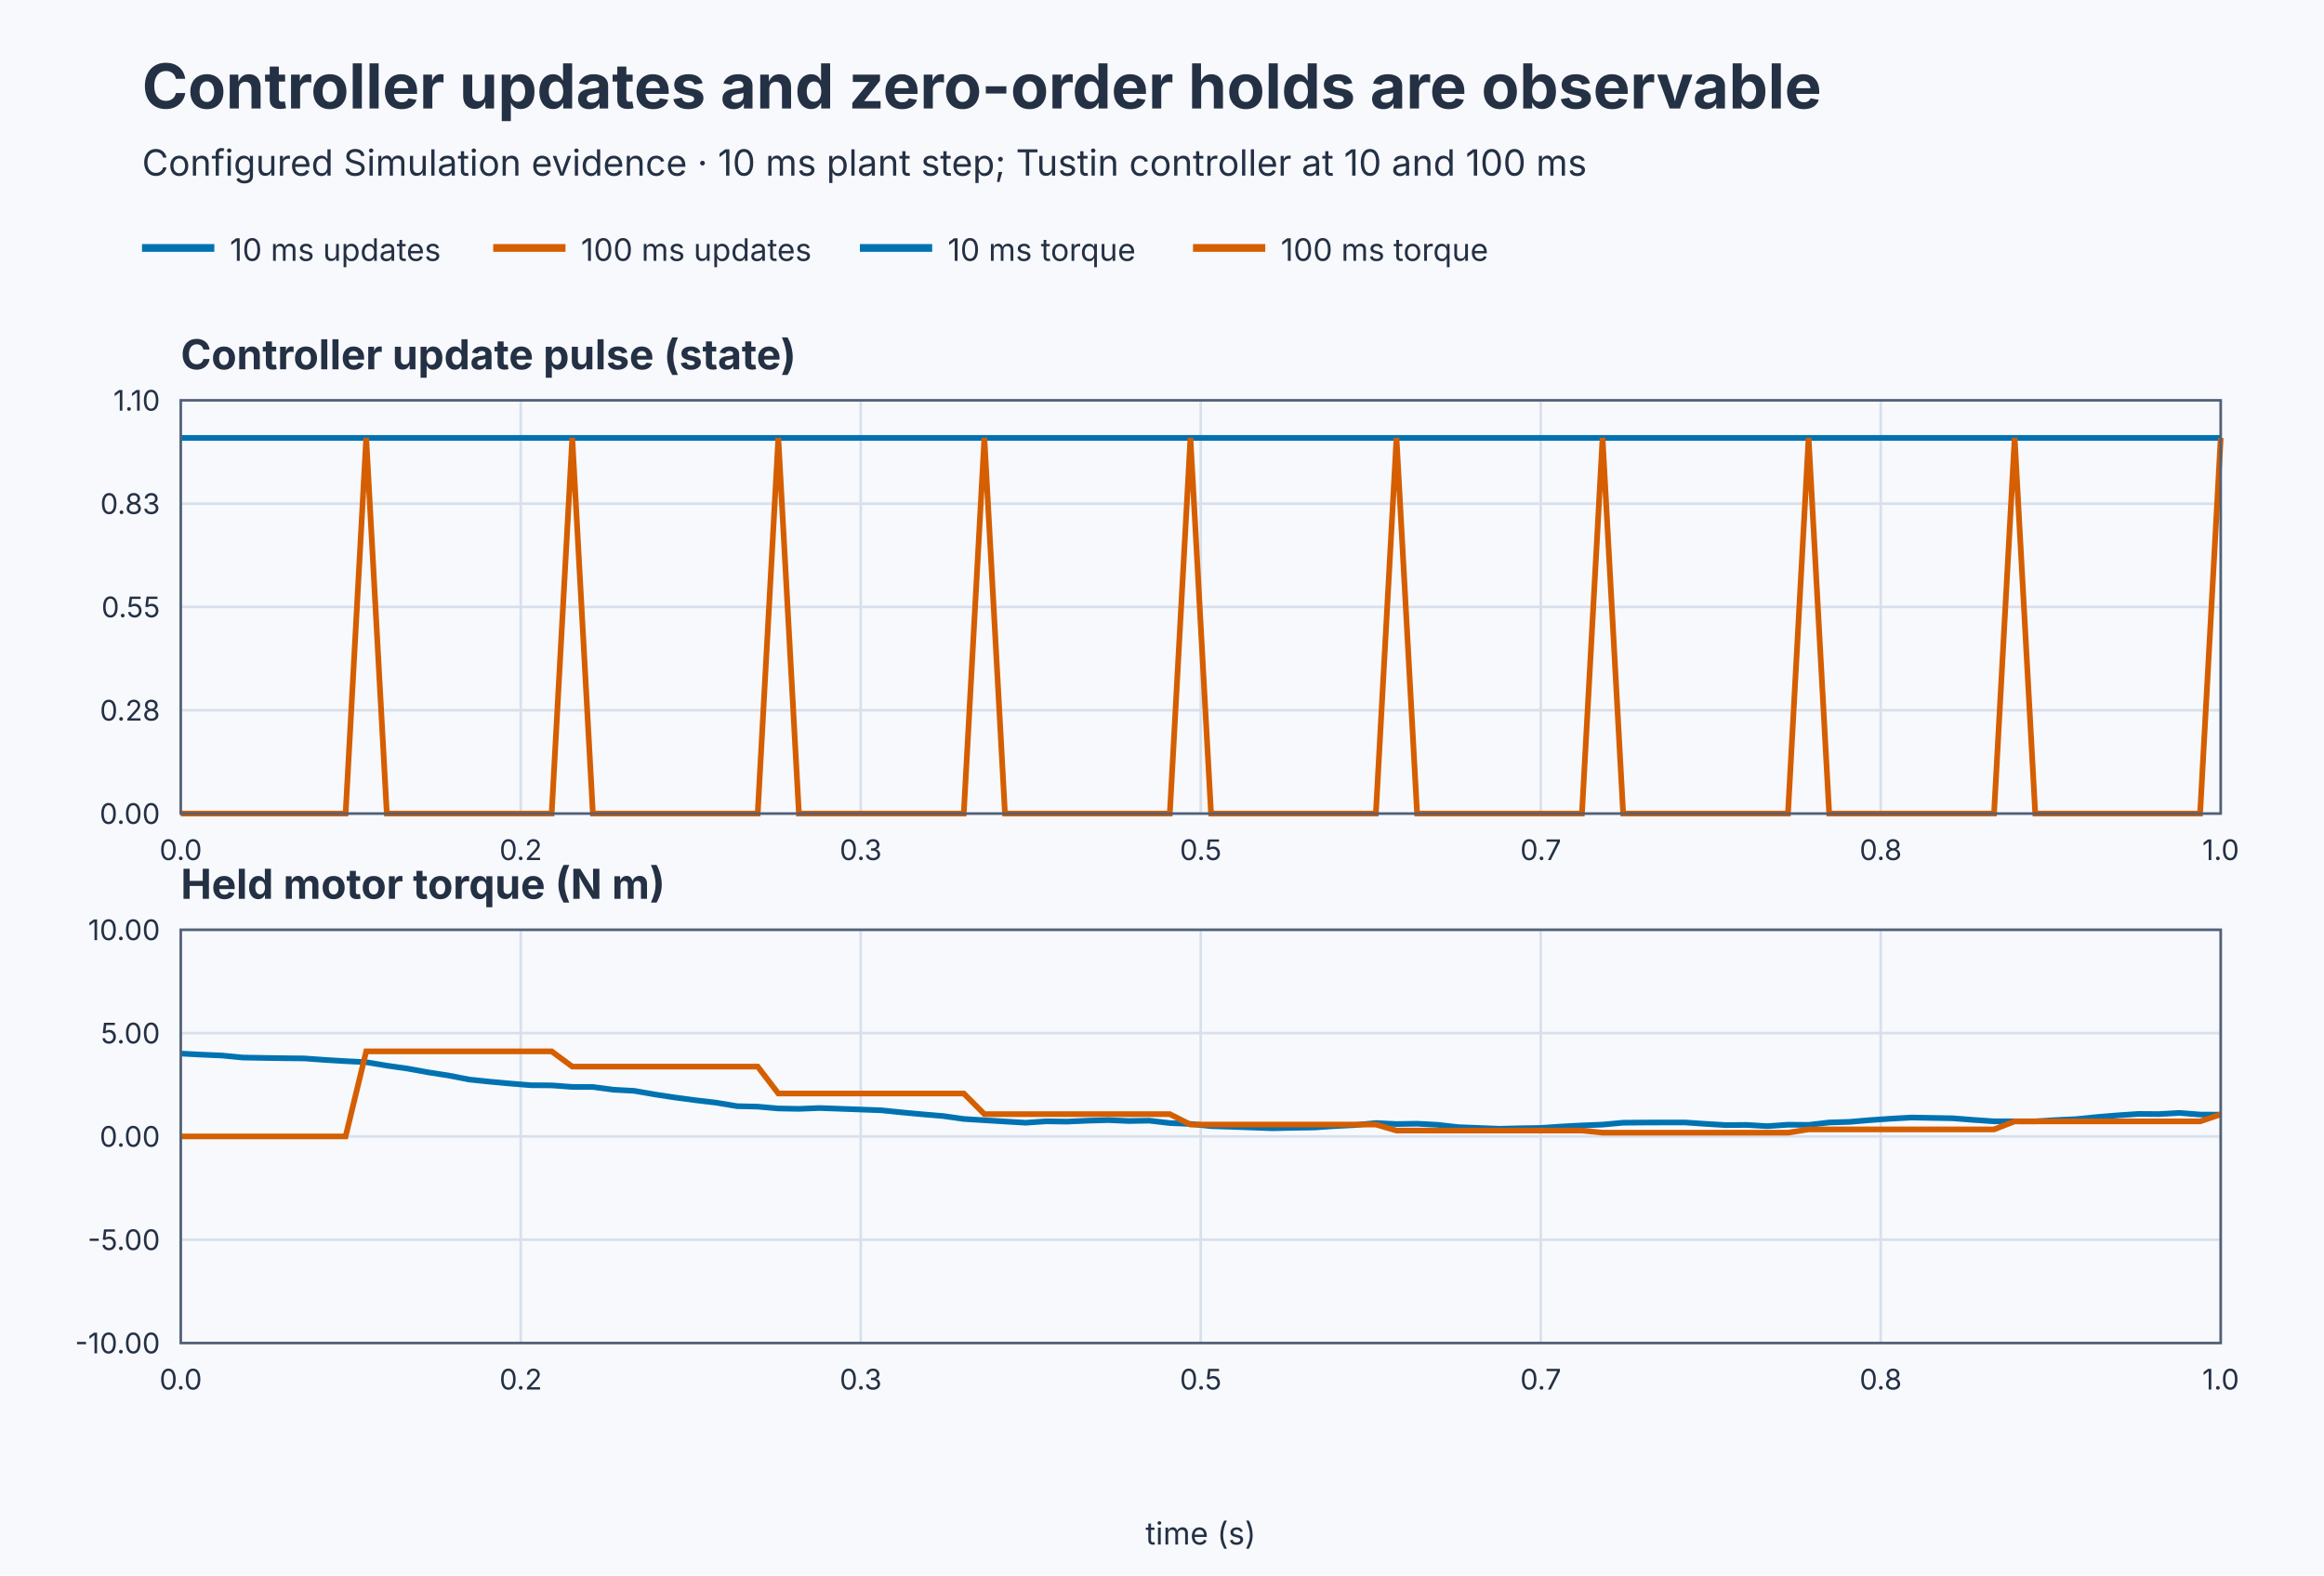
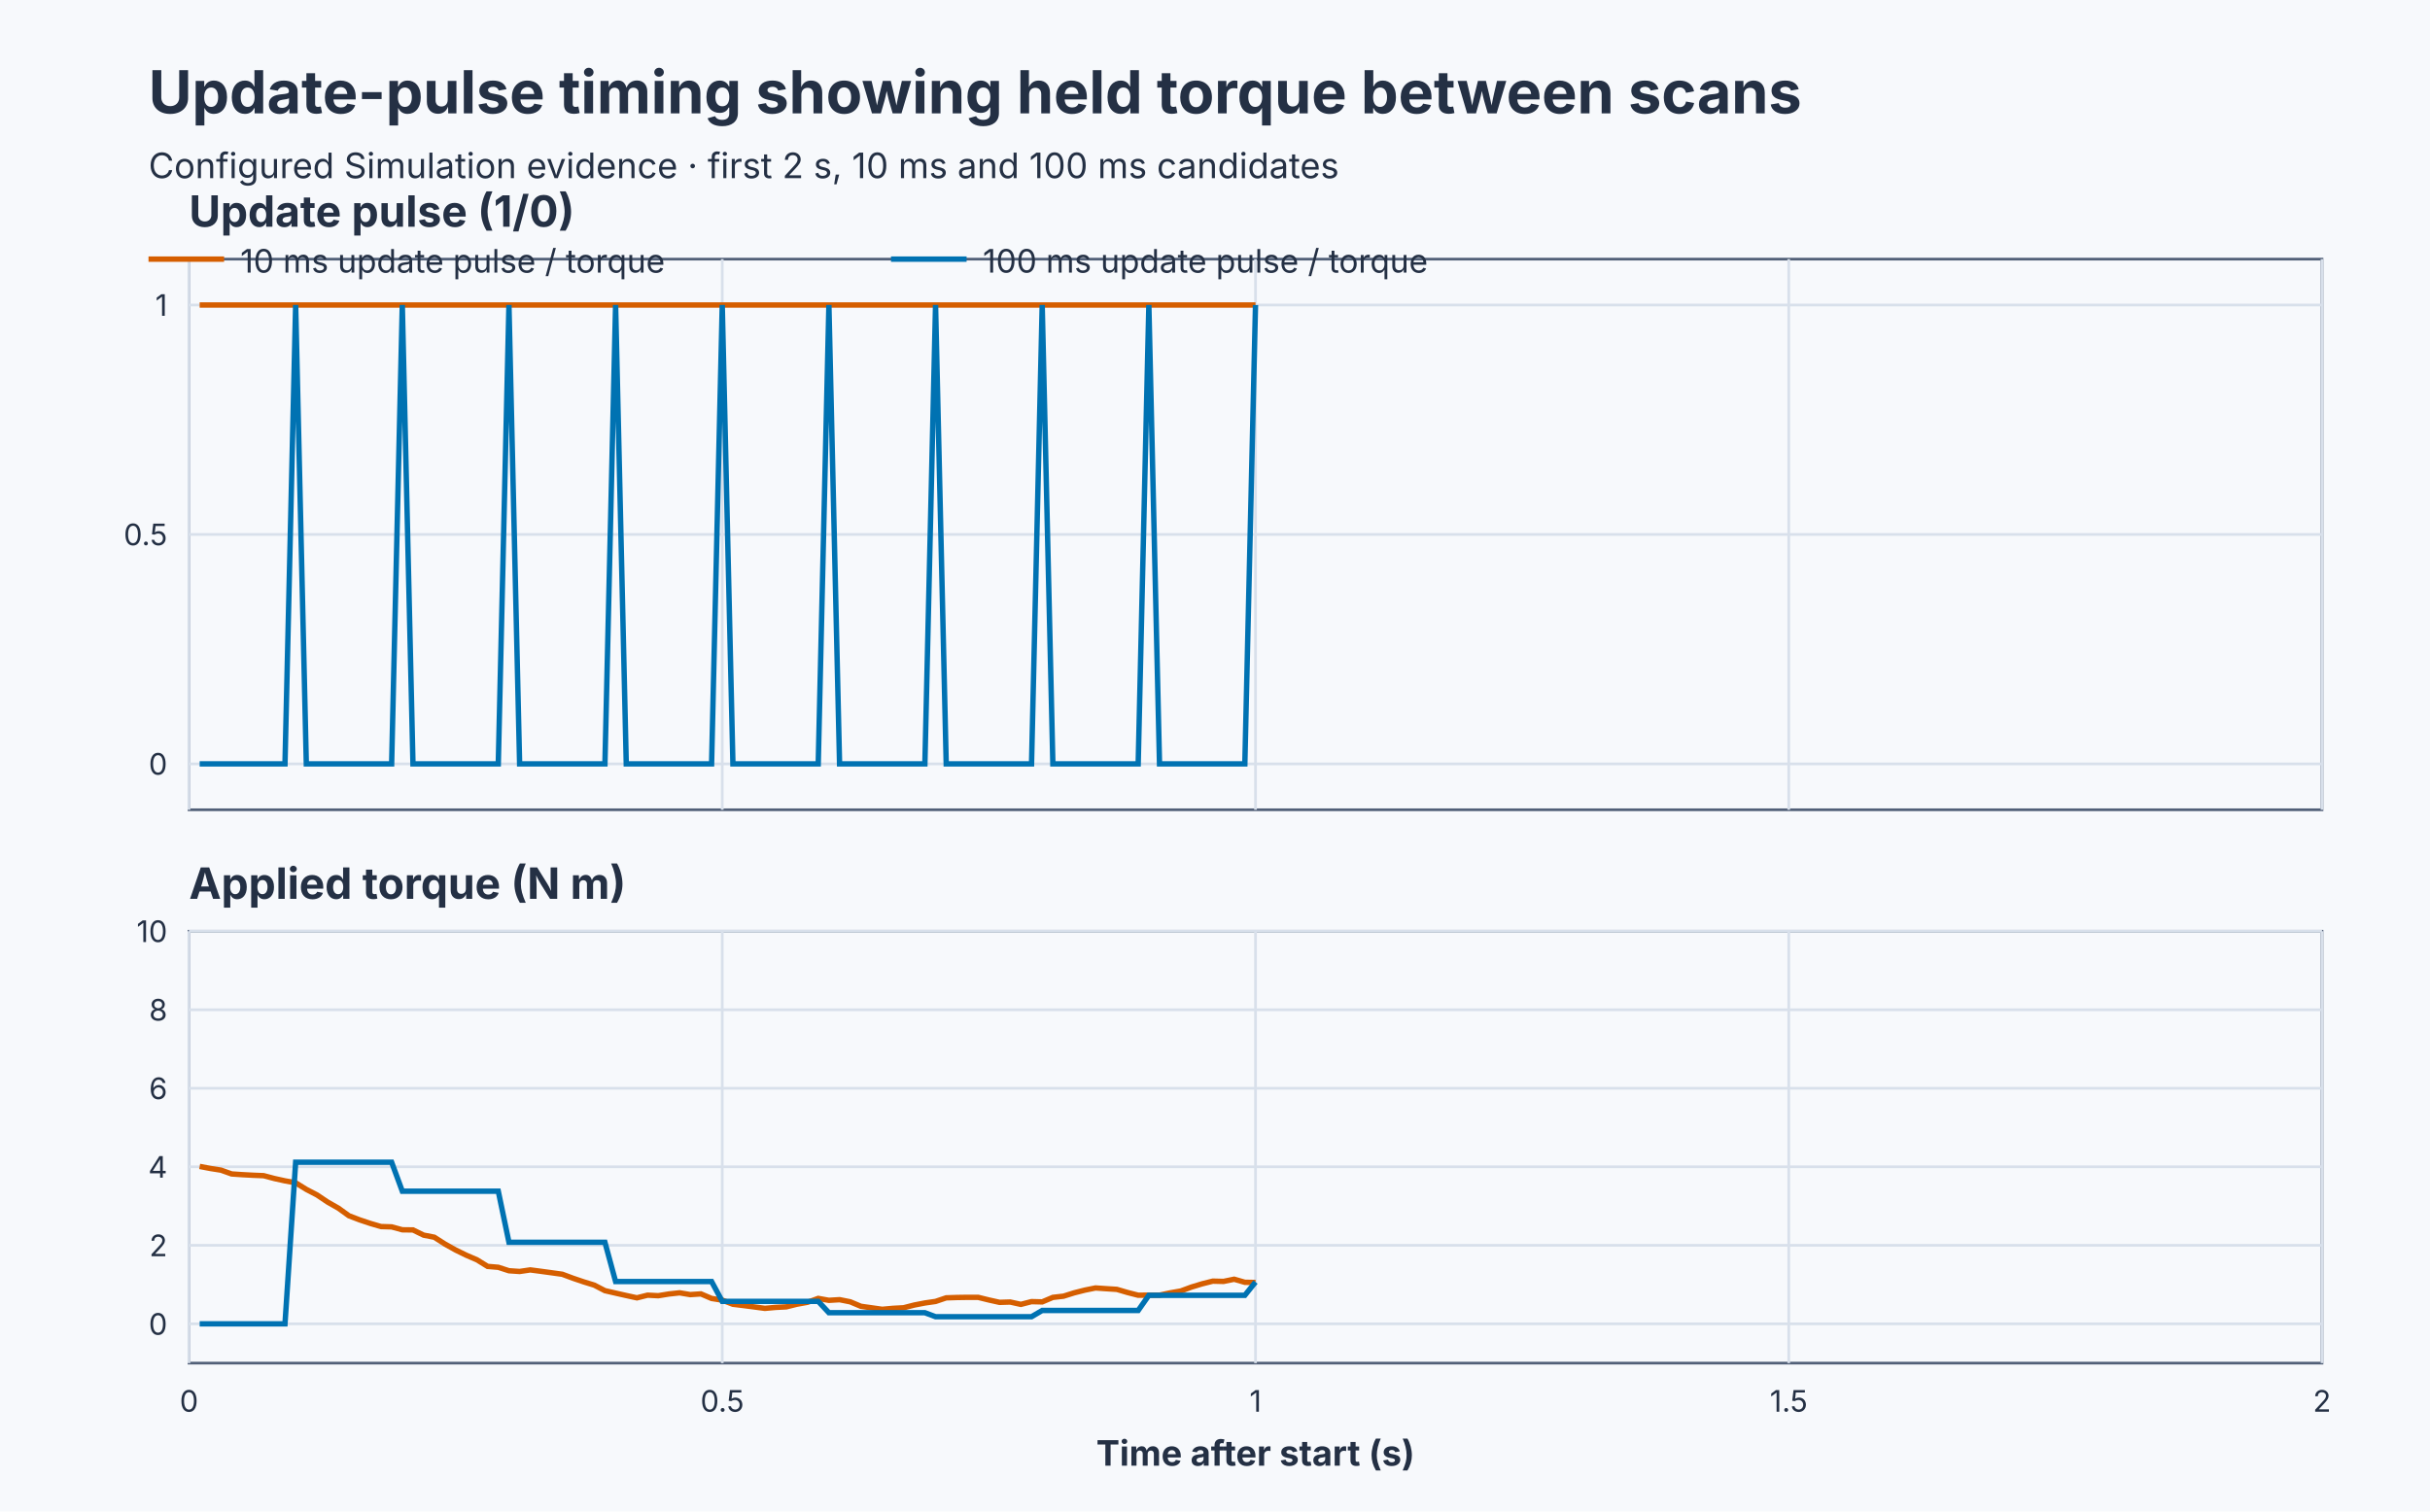
- <svg xmlns="http://www.w3.org/2000/svg" role="img" aria-labelledby="title desc" viewBox="0 0 900 610">
-   <rect width="900" height="610" fill="#f7f9fc" />
-   <style>text{font-family:system-ui,-apple-system,sans-serif;fill:#243044} .axis{stroke:#526078;stroke-width:1} .grid{stroke:#d8e0eb;stroke-width:1} .marker{stroke:#b43c32;stroke-width:1.5;stroke-dasharray:4 4}</style>
-   <text x="55" y="42" font-size="24" font-weight="700">Controller updates and zero-order holds are observable</text>
-   <text x="55" y="68" font-size="14">Configured Simulation evidence · 10 ms plant step; Tustin controller at 10 and 100 ms</text>
-   <line x1="55" y1="96" x2="83" y2="96" stroke="#0072b2" stroke-width="3" />
-   <text x="89" y="101" font-size="12">10 ms updates</text>
-   <line x1="191" y1="96" x2="219" y2="96" stroke="#d55e00" stroke-width="3" />
-   <text x="225" y="101" font-size="12">100 ms updates</text>
-   <line x1="333" y1="96" x2="361" y2="96" stroke="#0072b2" stroke-width="3" />
-   <text x="367" y="101" font-size="12">10 ms torque</text>
-   <line x1="462" y1="96" x2="490" y2="96" stroke="#d55e00" stroke-width="3" />
-   <text x="496" y="101" font-size="12">100 ms torque</text>
-   <text x="70" y="143" font-size="16" font-weight="700">Controller update pulse (state)</text>
-   <line class="grid" x1="70" y1="155.00" x2="860" y2="155.00" />
-   <text x="62" y="159.00" text-anchor="end" font-size="11">1.10</text>
-   <line class="grid" x1="70" y1="195.00" x2="860" y2="195.00" />
-   <text x="62" y="199.00" text-anchor="end" font-size="11">0.83</text>
-   <line class="grid" x1="70" y1="235.00" x2="860" y2="235.00" />
-   <text x="62" y="239.00" text-anchor="end" font-size="11">0.55</text>
-   <line class="grid" x1="70" y1="275.00" x2="860" y2="275.00" />
-   <text x="62" y="279.00" text-anchor="end" font-size="11">0.28</text>
-   <line class="grid" x1="70" y1="315.00" x2="860" y2="315.00" />
-   <text x="62" y="319.00" text-anchor="end" font-size="11">0.00</text>
-   <line class="grid" x1="70.00" y1="155" x2="70.00" y2="315" />
-   <text x="70.00" y="333" text-anchor="middle" font-size="11">0.0</text>
-   <line class="grid" x1="201.67" y1="155" x2="201.67" y2="315" />
-   <text x="201.67" y="333" text-anchor="middle" font-size="11">0.2</text>
-   <line class="grid" x1="333.33" y1="155" x2="333.33" y2="315" />
-   <text x="333.33" y="333" text-anchor="middle" font-size="11">0.3</text>
-   <line class="grid" x1="465.00" y1="155" x2="465.00" y2="315" />
-   <text x="465.00" y="333" text-anchor="middle" font-size="11">0.5</text>
-   <line class="grid" x1="596.67" y1="155" x2="596.67" y2="315" />
-   <text x="596.67" y="333" text-anchor="middle" font-size="11">0.7</text>
-   <line class="grid" x1="728.33" y1="155" x2="728.33" y2="315" />
-   <text x="728.33" y="333" text-anchor="middle" font-size="11">0.8</text>
-   <line class="grid" x1="860.00" y1="155" x2="860.00" y2="315" />
-   <text x="860.00" y="333" text-anchor="middle" font-size="11">1.0</text>
-   <polyline fill="none" stroke="#0072b2" stroke-width="2.2" points="70.00,169.55 77.98,169.55 85.96,169.55 93.94,169.55 101.92,169.55 109.90,169.55 117.88,169.55 125.86,169.55 133.84,169.55 141.82,169.55 149.80,169.55 157.78,169.55 165.76,169.55 173.74,169.55 181.72,169.55 189.70,169.55 197.68,169.55 205.66,169.55 213.64,169.55 221.62,169.55 229.60,169.55 237.58,169.55 245.56,169.55 253.54,169.55 261.52,169.55 269.49,169.55 277.47,169.55 285.45,169.55 293.43,169.55 301.41,169.55 309.39,169.55 317.37,169.55 325.35,169.55 333.33,169.55 341.31,169.55 349.29,169.55 357.27,169.55 365.25,169.55 373.23,169.55 381.21,169.55 389.19,169.55 397.17,169.55 405.15,169.55 413.13,169.55 421.11,169.55 429.09,169.55 437.07,169.55 445.05,169.55 453.03,169.55 461.01,169.55 468.99,169.55 476.97,169.55 484.95,169.55 492.93,169.55 500.91,169.55 508.89,169.55 516.87,169.55 524.85,169.55 532.83,169.55 540.81,169.55 548.79,169.55 556.77,169.55 564.75,169.55 572.73,169.55 580.71,169.55 588.69,169.55 596.67,169.55 604.65,169.55 612.63,169.55 620.61,169.55 628.59,169.55 636.57,169.55 644.55,169.55 652.53,169.55 660.51,169.55 668.48,169.55 676.46,169.55 684.44,169.55 692.42,169.55 700.40,169.55 708.38,169.55 716.36,169.55 724.34,169.55 732.32,169.55 740.30,169.55 748.28,169.55 756.26,169.55 764.24,169.55 772.22,169.55 780.20,169.55 788.18,169.55 796.16,169.55 804.14,169.55 812.12,169.55 820.10,169.55 828.08,169.55 836.06,169.55 844.04,169.55 852.02,169.55 860.00,169.55" />
-   <polyline fill="none" stroke="#d55e00" stroke-width="2.2" points="70.00,315.00 77.98,315.00 85.96,315.00 93.94,315.00 101.92,315.00 109.90,315.00 117.88,315.00 125.86,315.00 133.84,315.00 141.82,169.55 149.80,315.00 157.78,315.00 165.76,315.00 173.74,315.00 181.72,315.00 189.70,315.00 197.68,315.00 205.66,315.00 213.64,315.00 221.62,169.55 229.60,315.00 237.58,315.00 245.56,315.00 253.54,315.00 261.52,315.00 269.49,315.00 277.47,315.00 285.45,315.00 293.43,315.00 301.41,169.55 309.39,315.00 317.37,315.00 325.35,315.00 333.33,315.00 341.31,315.00 349.29,315.00 357.27,315.00 365.25,315.00 373.23,315.00 381.21,169.55 389.19,315.00 397.17,315.00 405.15,315.00 413.13,315.00 421.11,315.00 429.09,315.00 437.07,315.00 445.05,315.00 453.03,315.00 461.01,169.55 468.99,315.00 476.97,315.00 484.95,315.00 492.93,315.00 500.91,315.00 508.89,315.00 516.87,315.00 524.85,315.00 532.83,315.00 540.81,169.55 548.79,315.00 556.77,315.00 564.75,315.00 572.73,315.00 580.71,315.00 588.69,315.00 596.67,315.00 604.65,315.00 612.63,315.00 620.61,169.55 628.59,315.00 636.57,315.00 644.55,315.00 652.53,315.00 660.51,315.00 668.48,315.00 676.46,315.00 684.44,315.00 692.42,315.00 700.40,169.55 708.38,315.00 716.36,315.00 724.34,315.00 732.32,315.00 740.30,315.00 748.28,315.00 756.26,315.00 764.24,315.00 772.22,315.00 780.20,169.55 788.18,315.00 796.16,315.00 804.14,315.00 812.12,315.00 820.10,315.00 828.08,315.00 836.06,315.00 844.04,315.00 852.02,315.00 860.00,169.55" />
-   <rect class="axis" x="70" y="155" width="790" height="160" fill="none" />
-   <text x="70" y="348" font-size="16" font-weight="700">Held motor torque (N m)</text>
-   <line class="grid" x1="70" y1="360.00" x2="860" y2="360.00" />
-   <text x="62" y="364.00" text-anchor="end" font-size="11">10.00</text>
-   <line class="grid" x1="70" y1="400.00" x2="860" y2="400.00" />
-   <text x="62" y="404.00" text-anchor="end" font-size="11">5.00</text>
-   <line class="grid" x1="70" y1="440.00" x2="860" y2="440.00" />
-   <text x="62" y="444.00" text-anchor="end" font-size="11">0.00</text>
-   <line class="grid" x1="70" y1="480.00" x2="860" y2="480.00" />
-   <text x="62" y="484.00" text-anchor="end" font-size="11">-5.00</text>
-   <line class="grid" x1="70" y1="520.00" x2="860" y2="520.00" />
-   <text x="62" y="524.00" text-anchor="end" font-size="11">-10.00</text>
-   <line class="grid" x1="70.00" y1="360" x2="70.00" y2="520" />
-   <text x="70.00" y="538" text-anchor="middle" font-size="11">0.0</text>
-   <line class="grid" x1="201.67" y1="360" x2="201.67" y2="520" />
-   <text x="201.67" y="538" text-anchor="middle" font-size="11">0.2</text>
-   <line class="grid" x1="333.33" y1="360" x2="333.33" y2="520" />
-   <text x="333.33" y="538" text-anchor="middle" font-size="11">0.3</text>
-   <line class="grid" x1="465.00" y1="360" x2="465.00" y2="520" />
-   <text x="465.00" y="538" text-anchor="middle" font-size="11">0.5</text>
-   <line class="grid" x1="596.67" y1="360" x2="596.67" y2="520" />
-   <text x="596.67" y="538" text-anchor="middle" font-size="11">0.7</text>
-   <line class="grid" x1="728.33" y1="360" x2="728.33" y2="520" />
-   <text x="728.33" y="538" text-anchor="middle" font-size="11">0.8</text>
-   <line class="grid" x1="860.00" y1="360" x2="860.00" y2="520" />
-   <text x="860.00" y="538" text-anchor="middle" font-size="11">1.0</text>
-   <polyline fill="none" stroke="#0072b2" stroke-width="2.2" points="70.00,407.92 77.98,408.34 85.96,408.68 93.94,409.46 101.92,409.60 109.90,409.72 117.88,409.81 125.86,410.38 133.84,410.86 141.82,411.26 149.80,412.60 157.78,413.73 165.76,415.18 173.74,416.42 181.72,417.98 189.70,418.81 197.68,419.54 205.66,420.18 213.64,420.24 221.62,420.83 229.60,420.86 237.58,421.92 245.56,422.35 253.54,423.74 261.52,424.95 269.49,426.01 277.47,426.95 285.45,428.29 293.43,428.47 301.41,429.18 309.39,429.33 317.37,429.01 325.35,429.30 333.33,429.59 341.31,429.89 349.29,430.70 357.27,431.44 365.25,432.11 373.23,433.24 381.21,433.74 389.19,434.23 397.17,434.70 405.15,434.16 413.13,434.27 421.11,433.92 429.09,433.68 437.07,434.04 445.05,433.90 453.03,434.83 461.01,435.17 468.99,436.01 476.97,436.27 484.95,436.55 492.93,436.84 500.91,436.65 508.89,436.54 516.87,436.00 524.85,435.60 532.83,434.82 540.81,435.21 548.79,435.08 556.77,435.51 564.75,436.42 572.73,436.73 580.71,437.04 588.69,436.84 596.67,436.72 604.65,436.17 612.63,435.75 620.61,435.43 628.59,434.70 636.57,434.63 644.55,434.60 652.53,434.60 660.51,435.14 668.48,435.62 676.46,435.55 684.44,436.03 692.42,435.47 700.40,435.53 708.38,434.61 716.36,434.36 724.34,433.68 732.32,433.13 740.30,432.69 748.28,432.84 756.26,432.98 764.24,433.61 772.22,434.16 780.20,434.15 788.18,434.16 796.16,433.68 804.14,433.30 812.12,432.50 820.10,431.84 828.08,431.30 836.06,431.35 844.04,430.90 852.02,431.53 860.00,431.57" />
-   <polyline fill="none" stroke="#d55e00" stroke-width="2.2" points="70.00,440.00 77.98,440.00 85.96,440.00 93.94,440.00 101.92,440.00 109.90,440.00 117.88,440.00 125.86,440.00 133.84,440.00 141.82,407.07 149.80,407.07 157.78,407.07 165.76,407.07 173.74,407.07 181.72,407.07 189.70,407.07 197.68,407.07 205.66,407.07 213.64,407.07 221.62,412.97 229.60,412.97 237.58,412.97 245.56,412.97 253.54,412.97 261.52,412.97 269.49,412.97 277.47,412.97 285.45,412.97 293.43,412.97 301.41,423.38 309.39,423.38 317.37,423.38 325.35,423.38 333.33,423.38 341.31,423.38 349.29,423.38 357.27,423.38 365.25,423.38 373.23,423.38 381.21,431.38 389.19,431.38 397.17,431.38 405.15,431.38 413.13,431.38 421.11,431.38 429.09,431.38 437.07,431.38 445.05,431.38 453.03,431.38 461.01,435.41 468.99,435.41 476.97,435.41 484.95,435.41 492.93,435.41 500.91,435.41 508.89,435.41 516.87,435.41 524.85,435.41 532.83,435.41 540.81,437.73 548.79,437.73 556.77,437.73 564.75,437.73 572.73,437.73 580.71,437.73 588.69,437.73 596.67,437.73 604.65,437.73 612.63,437.73 620.61,438.55 628.59,438.55 636.57,438.55 644.55,438.55 652.53,438.55 660.51,438.55 668.48,438.55 676.46,438.55 684.44,438.55 692.42,438.55 700.40,437.28 708.38,437.28 716.36,437.28 724.34,437.28 732.32,437.28 740.30,437.28 748.28,437.28 756.26,437.28 764.24,437.28 772.22,437.28 780.20,434.18 788.18,434.18 796.16,434.18 804.14,434.18 812.12,434.18 820.10,434.18 828.08,434.18 836.06,434.18 844.04,434.18 852.02,434.18 860.00,431.48" />
-   <rect class="axis" x="70" y="360" width="790" height="160" fill="none" />
-   <text x="465" y="598" text-anchor="middle" font-size="12">time (s)</text>
+ <svg xmlns="http://www.w3.org/2000/svg" role="img" aria-labelledby="title desc" viewBox="0 0 900 560">
+   <rect width="900" height="560" fill="#f7f9fc" />
+   <style>text{font-family:system-ui,-apple-system,sans-serif;fill:#243044} .axis{stroke:#526078;stroke-width:1} .grid{stroke:#d8e0eb;stroke-width:1}</style>
+   <text x="55" y="42" font-size="22" font-weight="700">Update-pulse timing showing held torque between scans</text>
+   <text x="55" y="66" font-size="13">Configured Simulation evidence · first 2 s, 10 ms and 100 ms candidates</text>
+   <rect class="axis" x="70.0" y="96.0" width="790.0" height="204.0" fill="none" />
+   <rect class="axis" x="70.0" y="345.0" width="790.0" height="160.0" fill="none" />
+   <text x="70.0" y="84.0" font-size="16" font-weight="700">Update pulse (1/0)</text>
+   <text x="70.0" y="333.0" font-size="16" font-weight="700">Applied torque (N m)</text>
+   <text x="465.0" y="543.0" text-anchor="middle" font-size="13" font-weight="700">Time after start (s)</text>
+   <line class="grid" x1="70.0" y1="283.00" x2="860.0" y2="283.00" />
+   <text x="62.0" y="287.0" text-anchor="end" font-size="11">0</text>
+   <line class="grid" x1="70.0" y1="198.00" x2="860.0" y2="198.00" />
+   <text x="62.0" y="202.0" text-anchor="end" font-size="11">0.5</text>
+   <line class="grid" x1="70.0" y1="113.00" x2="860.0" y2="113.00" />
+   <text x="62.0" y="117.0" text-anchor="end" font-size="11">1</text>
+   <line class="grid" x1="70.0" y1="490.45" x2="860.0" y2="490.45" />
+   <text x="62.0" y="494.5" text-anchor="end" font-size="11">0</text>
+   <line class="grid" x1="70.0" y1="461.36" x2="860.0" y2="461.36" />
+   <text x="62.0" y="465.4" text-anchor="end" font-size="11">2</text>
+   <line class="grid" x1="70.0" y1="432.27" x2="860.0" y2="432.27" />
+   <text x="62.0" y="436.3" text-anchor="end" font-size="11">4</text>
+   <line class="grid" x1="70.0" y1="403.18" x2="860.0" y2="403.18" />
+   <text x="62.0" y="407.2" text-anchor="end" font-size="11">6</text>
+   <line class="grid" x1="70.0" y1="374.09" x2="860.0" y2="374.09" />
+   <text x="62.0" y="378.1" text-anchor="end" font-size="11">8</text>
+   <line class="grid" x1="70.0" y1="345.00" x2="860.0" y2="345.00" />
+   <text x="62.0" y="349.0" text-anchor="end" font-size="11">10</text>
+   <line class="grid" x1="70.00" y1="96.0" x2="70.00" y2="300.0" />
+   <line class="grid" x1="70.00" y1="345.0" x2="70.00" y2="505.0" />
+   <text x="70.00" y="523.0" text-anchor="middle" font-size="11">0</text>
+   <line class="grid" x1="267.50" y1="96.0" x2="267.50" y2="300.0" />
+   <line class="grid" x1="267.50" y1="345.0" x2="267.50" y2="505.0" />
+   <text x="267.50" y="523.0" text-anchor="middle" font-size="11">0.5</text>
+   <line class="grid" x1="465.00" y1="96.0" x2="465.00" y2="300.0" />
+   <line class="grid" x1="465.00" y1="345.0" x2="465.00" y2="505.0" />
+   <text x="465.00" y="523.0" text-anchor="middle" font-size="11">1</text>
+   <line class="grid" x1="662.50" y1="96.0" x2="662.50" y2="300.0" />
+   <line class="grid" x1="662.50" y1="345.0" x2="662.50" y2="505.0" />
+   <text x="662.50" y="523.0" text-anchor="middle" font-size="11">1.5</text>
+   <line class="grid" x1="860.00" y1="96.0" x2="860.00" y2="300.0" />
+   <line class="grid" x1="860.00" y1="345.0" x2="860.00" y2="505.0" />
+   <text x="860.00" y="523.0" text-anchor="middle" font-size="11">2</text>
+   <polyline fill="none" stroke="#d55e00" stroke-width="2" points="73.95,113.00 77.90,113.00 81.85,113.00 85.80,113.00 89.75,113.00 93.70,113.00 97.65,113.00 101.60,113.00 105.55,113.00 109.50,113.00 113.45,113.00 117.40,113.00 121.35,113.00 125.30,113.00 129.25,113.00 133.20,113.00 137.15,113.00 141.10,113.00 145.05,113.00 149.00,113.00 152.95,113.00 156.90,113.00 160.85,113.00 164.80,113.00 168.75,113.00 172.70,113.00 176.65,113.00 180.60,113.00 184.55,113.00 188.50,113.00 192.45,113.00 196.40,113.00 200.35,113.00 204.30,113.00 208.25,113.00 212.20,113.00 216.15,113.00 220.10,113.00 224.05,113.00 228.00,113.00 231.95,113.00 235.90,113.00 239.85,113.00 243.80,113.00 247.75,113.00 251.70,113.00 255.65,113.00 259.60,113.00 263.55,113.00 267.50,113.00 271.45,113.00 275.40,113.00 279.35,113.00 283.30,113.00 287.25,113.00 291.20,113.00 295.15,113.00 299.10,113.00 303.05,113.00 307.00,113.00 310.95,113.00 314.90,113.00 318.85,113.00 322.80,113.00 326.75,113.00 330.70,113.00 334.65,113.00 338.60,113.00 342.55,113.00 346.50,113.00 350.45,113.00 354.40,113.00 358.35,113.00 362.30,113.00 366.25,113.00 370.20,113.00 374.15,113.00 378.10,113.00 382.05,113.00 386.00,113.00 389.95,113.00 393.90,113.00 397.85,113.00 401.80,113.00 405.75,113.00 409.70,113.00 413.65,113.00 417.60,113.00 421.55,113.00 425.50,113.00 429.45,113.00 433.40,113.00 437.35,113.00 441.30,113.00 445.25,113.00 449.20,113.00 453.15,113.00 457.10,113.00 461.05,113.00 465.00,113.00" />
+   <polyline fill="none" stroke="#0072b2" stroke-width="2" points="73.95,283.00 77.90,283.00 81.85,283.00 85.80,283.00 89.75,283.00 93.70,283.00 97.65,283.00 101.60,283.00 105.55,283.00 109.50,113.00 113.45,283.00 117.40,283.00 121.35,283.00 125.30,283.00 129.25,283.00 133.20,283.00 137.15,283.00 141.10,283.00 145.05,283.00 149.00,113.00 152.95,283.00 156.90,283.00 160.85,283.00 164.80,283.00 168.75,283.00 172.70,283.00 176.65,283.00 180.60,283.00 184.55,283.00 188.50,113.00 192.45,283.00 196.40,283.00 200.35,283.00 204.30,283.00 208.25,283.00 212.20,283.00 216.15,283.00 220.10,283.00 224.05,283.00 228.00,113.00 231.95,283.00 235.90,283.00 239.85,283.00 243.80,283.00 247.75,283.00 251.70,283.00 255.65,283.00 259.60,283.00 263.55,283.00 267.50,113.00 271.45,283.00 275.40,283.00 279.35,283.00 283.30,283.00 287.25,283.00 291.20,283.00 295.15,283.00 299.10,283.00 303.05,283.00 307.00,113.00 310.95,283.00 314.90,283.00 318.85,283.00 322.80,283.00 326.75,283.00 330.70,283.00 334.65,283.00 338.60,283.00 342.55,283.00 346.50,113.00 350.45,283.00 354.40,283.00 358.35,283.00 362.30,283.00 366.25,283.00 370.20,283.00 374.15,283.00 378.10,283.00 382.05,283.00 386.00,113.00 389.95,283.00 393.90,283.00 397.85,283.00 401.80,283.00 405.75,283.00 409.70,283.00 413.65,283.00 417.60,283.00 421.55,283.00 425.50,113.00 429.45,283.00 433.40,283.00 437.35,283.00 441.30,283.00 445.25,283.00 449.20,283.00 453.15,283.00 457.10,283.00 461.05,283.00 465.00,113.00" />
+   <polyline fill="none" stroke="#d55e00" stroke-width="2" points="73.95,432.13 77.90,432.89 81.85,433.51 85.80,434.92 89.75,435.19 93.70,435.40 97.65,435.56 101.60,436.61 105.55,437.48 109.50,438.20 113.45,440.64 117.40,442.69 121.35,445.34 125.30,447.58 129.25,450.42 133.20,451.93 137.15,453.25 141.10,454.41 145.05,454.53 149.00,455.61 152.95,455.66 156.90,457.59 160.85,458.36 164.80,460.89 168.75,463.10 172.70,465.03 176.65,466.73 180.60,469.17 184.55,469.50 188.50,470.78 192.45,471.05 196.40,470.47 200.35,470.99 204.30,471.53 208.25,472.08 212.20,473.55 216.15,474.89 220.10,476.11 224.05,478.16 228.00,479.07 231.95,479.96 235.90,480.82 239.85,479.83 243.80,480.03 247.75,479.39 251.70,478.96 255.65,479.62 259.60,479.36 263.55,481.05 267.50,481.67 271.45,483.20 275.40,483.68 279.35,484.19 283.30,484.72 287.25,484.36 291.20,484.16 295.15,483.18 299.10,482.46 303.05,481.03 307.00,481.74 310.95,481.50 314.90,482.29 318.85,483.95 322.80,484.51 326.75,485.07 330.70,484.71 334.65,484.50 338.60,483.49 342.55,482.72 346.50,482.15 350.45,480.82 354.40,480.69 358.35,480.63 362.30,480.64 366.25,481.61 370.20,482.49 374.15,482.37 378.10,483.24 382.05,482.22 386.00,482.32 389.95,480.65 393.90,480.20 397.85,478.96 401.80,477.96 405.75,477.16 409.70,477.43 413.65,477.68 417.60,478.84 421.55,479.85 425.50,479.82 429.45,479.83 433.40,478.97 437.35,478.28 441.30,476.82 445.25,475.62 449.20,474.63 453.15,474.73 457.10,473.92 461.05,475.06 465.00,475.13" />
+   <polyline fill="none" stroke="#0072b2" stroke-width="2" points="73.95,490.45 77.90,490.45 81.85,490.45 85.80,490.45 89.75,490.45 93.70,490.45 97.65,490.45 101.60,490.45 105.55,490.45 109.50,430.58 113.45,430.58 117.40,430.58 121.35,430.58 125.30,430.58 129.25,430.58 133.20,430.58 137.15,430.58 141.10,430.58 145.05,430.58 149.00,441.31 152.95,441.31 156.90,441.31 160.85,441.31 164.80,441.31 168.75,441.31 172.70,441.31 176.65,441.31 180.60,441.31 184.55,441.31 188.50,460.24 192.45,460.24 196.40,460.24 200.35,460.24 204.30,460.24 208.25,460.24 212.20,460.24 216.15,460.24 220.10,460.24 224.05,460.24 228.00,474.78 231.95,474.78 235.90,474.78 239.85,474.78 243.80,474.78 247.75,474.78 251.70,474.78 255.65,474.78 259.60,474.78 263.55,474.78 267.50,482.12 271.45,482.12 275.40,482.12 279.35,482.12 283.30,482.12 287.25,482.12 291.20,482.12 295.15,482.12 299.10,482.12 303.05,482.12 307.00,486.33 310.95,486.33 314.90,486.33 318.85,486.33 322.80,486.33 326.75,486.33 330.70,486.33 334.65,486.33 338.60,486.33 342.55,486.33 346.50,487.81 350.45,487.81 354.40,487.81 358.35,487.81 362.30,487.81 366.25,487.81 370.20,487.81 374.15,487.81 378.10,487.81 382.05,487.81 386.00,485.50 389.95,485.50 393.90,485.50 397.85,485.50 401.80,485.50 405.75,485.50 409.70,485.50 413.65,485.50 417.60,485.50 421.55,485.50 425.50,479.88 429.45,479.88 433.40,479.88 437.35,479.88 441.30,479.88 445.25,479.88 449.20,479.88 453.15,479.88 457.10,479.88 461.05,479.88 465.00,474.97" />
+   <line x1="55" y1="96" x2="83" y2="96" stroke="#d55e00" stroke-width="2" />
+   <text x="89" y="101" font-size="12">10 ms update pulse / torque</text>
+   <line x1="330" y1="96" x2="358" y2="96" stroke="#0072b2" stroke-width="2" />
+   <text x="364" y="101" font-size="12">100 ms update pulse / torque</text>
</svg>
